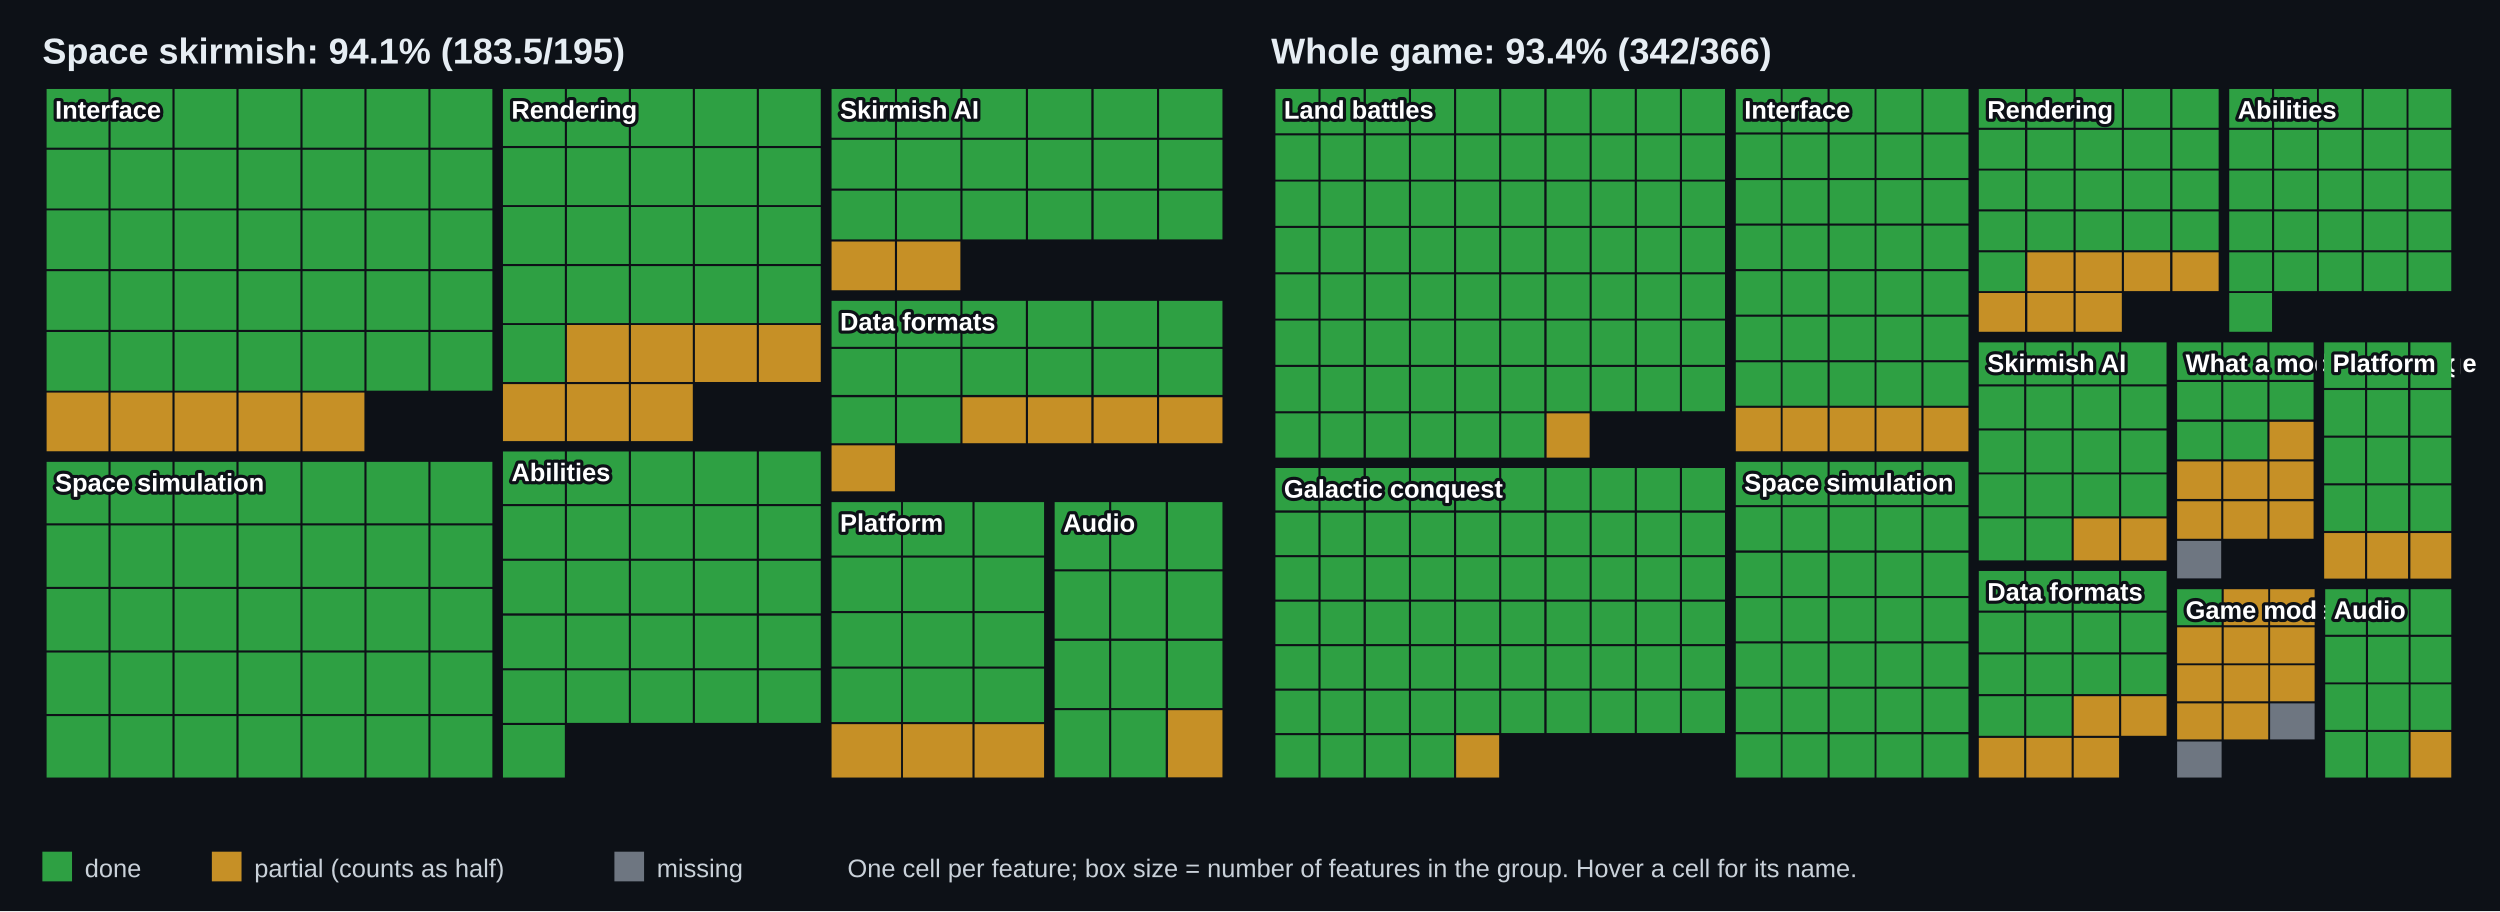
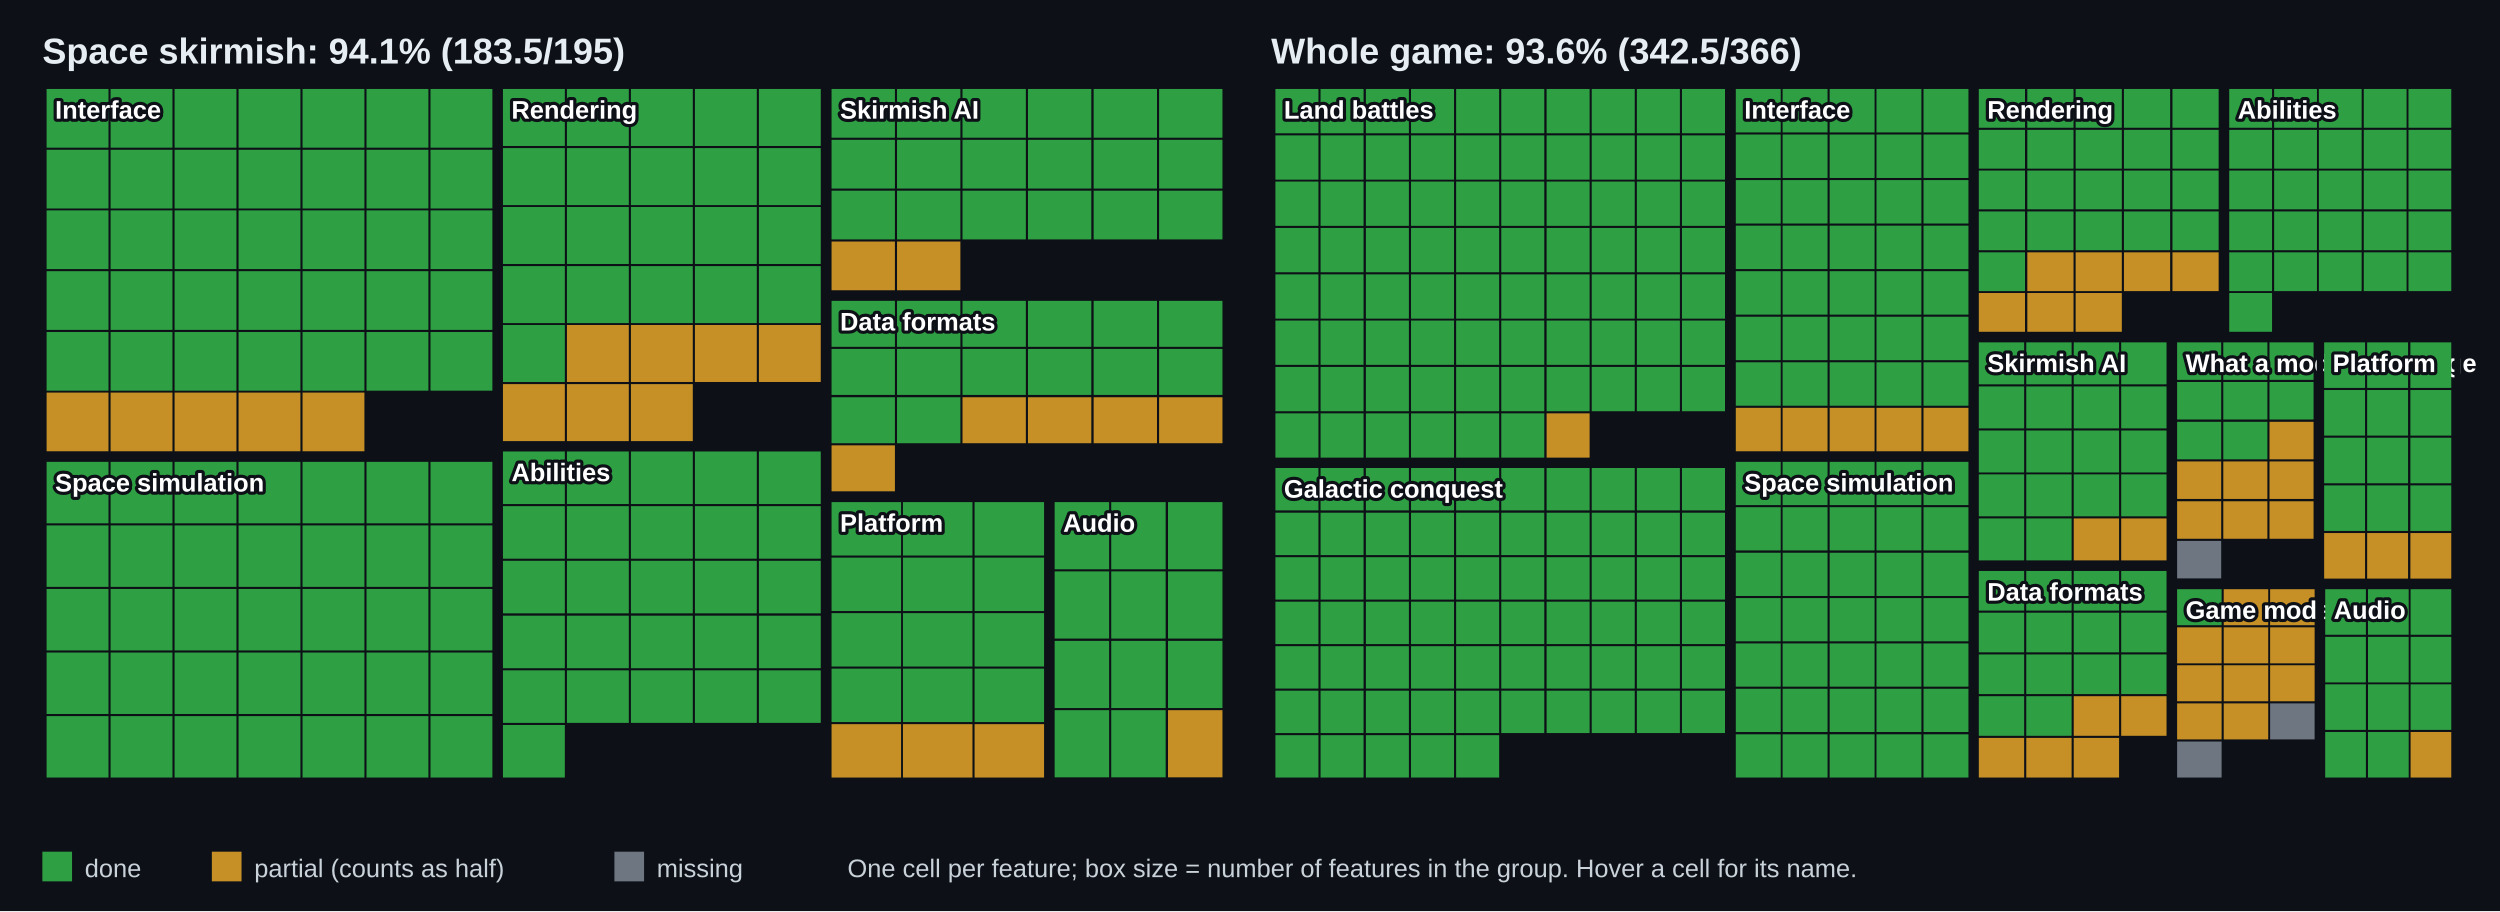
<svg xmlns="http://www.w3.org/2000/svg" viewBox="0 0 1180 430" width="1180" height="430" font-family="Segoe UI, Arial, sans-serif">
  <style>.title{font-size:17px;font-weight:700;fill:#e6edf3}.lab{font-size:12px;font-weight:700;fill:#fff}.lab.bg{stroke:#0d1117;stroke-width:3px;stroke-linejoin:round}.key{font-size:12px;fill:#c9d1d9}</style>
  <rect width="1180" height="430" fill="#0d1117" />
  <text x="20" y="30" class="title">Space skirmish: 94.1% (183.5/195)</text>
  <rect x="20" y="40" width="560" height="330" fill="#0d1117" />
  <rect x="22.0" y="42.0" width="29.2" height="27.7" fill="#2ea043" />
  <rect x="52.2" y="42.0" width="29.2" height="27.7" fill="#2ea043" />
  <rect x="82.4" y="42.0" width="29.2" height="27.7" fill="#2ea043" />
  <rect x="112.6" y="42.0" width="29.2" height="27.7" fill="#2ea043" />
  <rect x="142.8" y="42.0" width="29.2" height="27.7" fill="#2ea043" />
  <rect x="173.0" y="42.0" width="29.2" height="27.7" fill="#2ea043" />
  <rect x="203.2" y="42.0" width="29.2" height="27.7" fill="#2ea043" />
  <rect x="22.0" y="70.7" width="29.2" height="27.7" fill="#2ea043" />
  <rect x="52.2" y="70.7" width="29.2" height="27.7" fill="#2ea043" />
  <rect x="82.4" y="70.7" width="29.2" height="27.7" fill="#2ea043" />
  <rect x="112.6" y="70.7" width="29.2" height="27.7" fill="#2ea043" />
  <rect x="142.8" y="70.7" width="29.2" height="27.7" fill="#2ea043" />
  <rect x="173.0" y="70.7" width="29.2" height="27.7" fill="#2ea043" />
  <rect x="203.2" y="70.7" width="29.2" height="27.7" fill="#2ea043" />
  <rect x="22.0" y="99.3" width="29.2" height="27.7" fill="#2ea043" />
  <rect x="52.2" y="99.3" width="29.2" height="27.7" fill="#2ea043" />
  <rect x="82.4" y="99.3" width="29.2" height="27.7" fill="#2ea043" />
  <rect x="112.6" y="99.3" width="29.2" height="27.7" fill="#2ea043" />
  <rect x="142.8" y="99.3" width="29.2" height="27.7" fill="#2ea043" />
  <rect x="173.0" y="99.3" width="29.2" height="27.7" fill="#2ea043" />
  <rect x="203.2" y="99.3" width="29.2" height="27.7" fill="#2ea043" />
  <rect x="22.0" y="128.0" width="29.2" height="27.7" fill="#2ea043" />
  <rect x="52.2" y="128.0" width="29.2" height="27.7" fill="#2ea043" />
  <rect x="82.4" y="128.0" width="29.2" height="27.7" fill="#2ea043" />
  <rect x="112.6" y="128.0" width="29.2" height="27.7" fill="#2ea043" />
  <rect x="142.8" y="128.0" width="29.2" height="27.7" fill="#2ea043" />
  <rect x="173.0" y="128.0" width="29.2" height="27.7" fill="#2ea043" />
  <rect x="203.2" y="128.0" width="29.2" height="27.7" fill="#2ea043" />
  <rect x="22.0" y="156.7" width="29.2" height="27.7" fill="#2ea043" />
  <rect x="52.2" y="156.7" width="29.2" height="27.7" fill="#2ea043" />
  <rect x="82.4" y="156.7" width="29.2" height="27.7" fill="#2ea043" />
  <rect x="112.6" y="156.7" width="29.2" height="27.7" fill="#2ea043" />
  <rect x="142.8" y="156.7" width="29.2" height="27.7" fill="#2ea043" />
  <rect x="173.0" y="156.7" width="29.2" height="27.7" fill="#2ea043" />
  <rect x="203.2" y="156.7" width="29.2" height="27.7" fill="#2ea043" />
  <rect x="22.0" y="185.3" width="29.2" height="27.7" fill="#c69026" />
  <rect x="52.2" y="185.3" width="29.2" height="27.7" fill="#c69026" />
  <rect x="82.4" y="185.3" width="29.2" height="27.7" fill="#c69026" />
  <rect x="112.6" y="185.3" width="29.2" height="27.7" fill="#c69026" />
  <rect x="142.8" y="185.3" width="29.2" height="27.7" fill="#c69026" />
  <rect x="20.0" y="40.0" width="215.4" height="176.0" fill="none" stroke="#0d1117" stroke-width="3" />
  <text x="26.0" y="56.0" class="lab bg">Interface</text>
  <text x="26.0" y="56.0" class="lab">Interface</text>
  <rect x="22.0" y="218.0" width="29.2" height="29.0" fill="#2ea043" />
  <rect x="52.2" y="218.0" width="29.2" height="29.0" fill="#2ea043" />
  <rect x="82.4" y="218.0" width="29.2" height="29.0" fill="#2ea043" />
  <rect x="112.6" y="218.0" width="29.2" height="29.0" fill="#2ea043" />
  <rect x="142.8" y="218.0" width="29.2" height="29.0" fill="#2ea043" />
  <rect x="173.0" y="218.0" width="29.2" height="29.0" fill="#2ea043" />
  <rect x="203.2" y="218.0" width="29.2" height="29.0" fill="#2ea043" />
  <rect x="22.0" y="248.0" width="29.2" height="29.0" fill="#2ea043" />
  <rect x="52.2" y="248.0" width="29.2" height="29.0" fill="#2ea043" />
  <rect x="82.4" y="248.0" width="29.2" height="29.0" fill="#2ea043" />
  <rect x="112.6" y="248.0" width="29.2" height="29.0" fill="#2ea043" />
  <rect x="142.8" y="248.0" width="29.2" height="29.0" fill="#2ea043" />
  <rect x="173.0" y="248.0" width="29.2" height="29.0" fill="#2ea043" />
  <rect x="203.2" y="248.0" width="29.2" height="29.0" fill="#2ea043" />
  <rect x="22.0" y="278.0" width="29.2" height="29.0" fill="#2ea043" />
  <rect x="52.2" y="278.0" width="29.2" height="29.0" fill="#2ea043" />
  <rect x="82.4" y="278.0" width="29.2" height="29.0" fill="#2ea043" />
  <rect x="112.6" y="278.0" width="29.2" height="29.0" fill="#2ea043" />
  <rect x="142.8" y="278.0" width="29.2" height="29.0" fill="#2ea043" />
  <rect x="173.0" y="278.0" width="29.2" height="29.0" fill="#2ea043" />
  <rect x="203.2" y="278.0" width="29.2" height="29.0" fill="#2ea043" />
  <rect x="22.0" y="308.0" width="29.2" height="29.0" fill="#2ea043" />
  <rect x="52.2" y="308.0" width="29.2" height="29.0" fill="#2ea043" />
  <rect x="82.4" y="308.0" width="29.2" height="29.0" fill="#2ea043" />
  <rect x="112.6" y="308.0" width="29.2" height="29.0" fill="#2ea043" />
  <rect x="142.8" y="308.0" width="29.2" height="29.0" fill="#2ea043" />
  <rect x="173.0" y="308.0" width="29.2" height="29.0" fill="#2ea043" />
  <rect x="203.2" y="308.0" width="29.2" height="29.0" fill="#2ea043" />
  <rect x="22.0" y="338.0" width="29.2" height="29.0" fill="#2ea043" />
  <rect x="52.2" y="338.0" width="29.2" height="29.0" fill="#2ea043" />
  <rect x="82.4" y="338.0" width="29.2" height="29.0" fill="#2ea043" />
  <rect x="112.6" y="338.0" width="29.2" height="29.0" fill="#2ea043" />
  <rect x="142.8" y="338.0" width="29.2" height="29.0" fill="#2ea043" />
  <rect x="173.0" y="338.0" width="29.2" height="29.0" fill="#2ea043" />
  <rect x="203.2" y="338.0" width="29.2" height="29.0" fill="#2ea043" />
  <rect x="20.0" y="216.0" width="215.4" height="154.0" fill="none" stroke="#0d1117" stroke-width="3" />
  <text x="26.0" y="232.0" class="lab bg">Space simulation</text>
  <text x="26.0" y="232.0" class="lab">Space simulation</text>
  <rect x="237.4" y="42.0" width="29.2" height="26.9" fill="#2ea043" />
  <rect x="267.6" y="42.0" width="29.2" height="26.9" fill="#2ea043" />
  <rect x="297.8" y="42.0" width="29.2" height="26.9" fill="#2ea043" />
  <rect x="328.0" y="42.0" width="29.2" height="26.9" fill="#2ea043" />
  <rect x="358.2" y="42.0" width="29.2" height="26.9" fill="#2ea043" />
  <rect x="237.4" y="69.9" width="29.2" height="26.9" fill="#2ea043" />
  <rect x="267.6" y="69.9" width="29.2" height="26.9" fill="#2ea043" />
  <rect x="297.8" y="69.9" width="29.2" height="26.9" fill="#2ea043" />
  <rect x="328.0" y="69.9" width="29.2" height="26.9" fill="#2ea043" />
  <rect x="358.2" y="69.9" width="29.2" height="26.9" fill="#2ea043" />
  <rect x="237.4" y="97.7" width="29.2" height="26.9" fill="#2ea043" />
  <rect x="267.6" y="97.7" width="29.2" height="26.9" fill="#2ea043" />
  <rect x="297.8" y="97.7" width="29.2" height="26.9" fill="#2ea043" />
  <rect x="328.0" y="97.7" width="29.2" height="26.9" fill="#2ea043" />
  <rect x="358.2" y="97.7" width="29.2" height="26.9" fill="#2ea043" />
  <rect x="237.4" y="125.6" width="29.2" height="26.9" fill="#2ea043" />
  <rect x="267.6" y="125.6" width="29.2" height="26.9" fill="#2ea043" />
  <rect x="297.8" y="125.6" width="29.2" height="26.9" fill="#2ea043" />
  <rect x="328.0" y="125.6" width="29.2" height="26.9" fill="#2ea043" />
  <rect x="358.2" y="125.6" width="29.2" height="26.9" fill="#2ea043" />
  <rect x="237.4" y="153.4" width="29.2" height="26.9" fill="#2ea043" />
  <rect x="267.6" y="153.4" width="29.2" height="26.9" fill="#c69026" />
  <rect x="297.8" y="153.4" width="29.2" height="26.9" fill="#c69026" />
  <rect x="328.0" y="153.4" width="29.2" height="26.9" fill="#c69026" />
  <rect x="358.2" y="153.4" width="29.2" height="26.9" fill="#c69026" />
  <rect x="237.4" y="181.3" width="29.2" height="26.9" fill="#c69026" />
  <rect x="267.6" y="181.3" width="29.2" height="26.9" fill="#c69026" />
  <rect x="297.8" y="181.3" width="29.2" height="26.9" fill="#c69026" />
  <rect x="235.4" y="40.0" width="155.1" height="171.1" fill="none" stroke="#0d1117" stroke-width="3" />
  <text x="241.4" y="56.0" class="lab bg">Rendering</text>
  <text x="241.4" y="56.0" class="lab">Rendering</text>
  <rect x="237.4" y="213.1" width="29.2" height="24.8" fill="#2ea043" />
  <rect x="267.6" y="213.1" width="29.2" height="24.8" fill="#2ea043" />
  <rect x="297.8" y="213.1" width="29.2" height="24.8" fill="#2ea043" />
  <rect x="328.0" y="213.1" width="29.2" height="24.8" fill="#2ea043" />
  <rect x="358.2" y="213.1" width="29.2" height="24.8" fill="#2ea043" />
  <rect x="237.4" y="238.9" width="29.2" height="24.8" fill="#2ea043" />
  <rect x="267.6" y="238.9" width="29.2" height="24.8" fill="#2ea043" />
  <rect x="297.8" y="238.9" width="29.2" height="24.8" fill="#2ea043" />
  <rect x="328.0" y="238.9" width="29.2" height="24.8" fill="#2ea043" />
  <rect x="358.2" y="238.9" width="29.2" height="24.8" fill="#2ea043" />
  <rect x="237.4" y="264.7" width="29.2" height="24.8" fill="#2ea043" />
  <rect x="267.6" y="264.7" width="29.2" height="24.8" fill="#2ea043" />
  <rect x="297.8" y="264.7" width="29.2" height="24.8" fill="#2ea043" />
  <rect x="328.0" y="264.7" width="29.2" height="24.8" fill="#2ea043" />
  <rect x="358.2" y="264.7" width="29.2" height="24.8" fill="#2ea043" />
  <rect x="237.4" y="290.6" width="29.2" height="24.8" fill="#2ea043" />
  <rect x="267.6" y="290.6" width="29.2" height="24.8" fill="#2ea043" />
  <rect x="297.8" y="290.6" width="29.2" height="24.8" fill="#2ea043" />
  <rect x="328.0" y="290.6" width="29.2" height="24.8" fill="#2ea043" />
  <rect x="358.2" y="290.6" width="29.2" height="24.8" fill="#2ea043" />
  <rect x="237.4" y="316.4" width="29.2" height="24.8" fill="#2ea043" />
  <rect x="267.6" y="316.4" width="29.2" height="24.8" fill="#2ea043" />
  <rect x="297.8" y="316.4" width="29.2" height="24.8" fill="#2ea043" />
  <rect x="328.0" y="316.4" width="29.2" height="24.8" fill="#2ea043" />
  <rect x="358.2" y="316.4" width="29.2" height="24.8" fill="#2ea043" />
  <rect x="237.4" y="342.2" width="29.2" height="24.8" fill="#2ea043" />
  <rect x="235.4" y="211.1" width="155.1" height="158.9" fill="none" stroke="#0d1117" stroke-width="3" />
  <text x="241.4" y="227.1" class="lab bg">Abilities</text>
  <text x="241.4" y="227.1" class="lab">Abilities</text>
  <rect x="392.5" y="42.0" width="29.9" height="23.0" fill="#2ea043" />
  <rect x="423.4" y="42.0" width="29.9" height="23.0" fill="#2ea043" />
  <rect x="454.3" y="42.0" width="29.9" height="23.0" fill="#2ea043" />
  <rect x="485.2" y="42.0" width="29.9" height="23.0" fill="#2ea043" />
  <rect x="516.2" y="42.0" width="29.9" height="23.0" fill="#2ea043" />
  <rect x="547.1" y="42.0" width="29.9" height="23.0" fill="#2ea043" />
  <rect x="392.5" y="66.0" width="29.9" height="23.0" fill="#2ea043" />
  <rect x="423.4" y="66.0" width="29.9" height="23.0" fill="#2ea043" />
  <rect x="454.3" y="66.0" width="29.9" height="23.0" fill="#2ea043" />
  <rect x="485.2" y="66.0" width="29.9" height="23.0" fill="#2ea043" />
  <rect x="516.2" y="66.0" width="29.9" height="23.0" fill="#2ea043" />
  <rect x="547.1" y="66.0" width="29.9" height="23.0" fill="#2ea043" />
  <rect x="392.5" y="90.0" width="29.9" height="23.0" fill="#2ea043" />
  <rect x="423.4" y="90.0" width="29.9" height="23.0" fill="#2ea043" />
  <rect x="454.3" y="90.0" width="29.9" height="23.0" fill="#2ea043" />
  <rect x="485.2" y="90.0" width="29.9" height="23.0" fill="#2ea043" />
  <rect x="516.2" y="90.0" width="29.9" height="23.0" fill="#2ea043" />
  <rect x="547.1" y="90.0" width="29.9" height="23.0" fill="#2ea043" />
  <rect x="392.5" y="114.0" width="29.9" height="23.0" fill="#c69026" />
  <rect x="423.4" y="114.0" width="29.9" height="23.0" fill="#c69026" />
  <rect x="390.5" y="40.0" width="189.5" height="100.0" fill="none" stroke="#0d1117" stroke-width="3" />
  <text x="396.5" y="56.0" class="lab bg">Skirmish AI</text>
  <text x="396.5" y="56.0" class="lab">Skirmish AI</text>
  <rect x="392.5" y="142.0" width="29.9" height="21.7" fill="#2ea043" />
  <rect x="423.4" y="142.0" width="29.9" height="21.7" fill="#2ea043" />
  <rect x="454.3" y="142.0" width="29.9" height="21.7" fill="#2ea043" />
  <rect x="485.2" y="142.0" width="29.9" height="21.7" fill="#2ea043" />
  <rect x="516.2" y="142.0" width="29.9" height="21.7" fill="#2ea043" />
  <rect x="547.1" y="142.0" width="29.9" height="21.7" fill="#2ea043" />
  <rect x="392.5" y="164.7" width="29.9" height="21.7" fill="#2ea043" />
  <rect x="423.4" y="164.7" width="29.9" height="21.7" fill="#2ea043" />
  <rect x="454.3" y="164.7" width="29.9" height="21.7" fill="#2ea043" />
  <rect x="485.2" y="164.7" width="29.9" height="21.7" fill="#2ea043" />
  <rect x="516.2" y="164.7" width="29.9" height="21.7" fill="#2ea043" />
  <rect x="547.1" y="164.7" width="29.9" height="21.7" fill="#2ea043" />
  <rect x="392.5" y="187.5" width="29.9" height="21.7" fill="#2ea043" />
  <rect x="423.4" y="187.5" width="29.9" height="21.7" fill="#2ea043" />
  <rect x="454.3" y="187.5" width="29.9" height="21.7" fill="#c69026" />
  <rect x="485.2" y="187.5" width="29.9" height="21.7" fill="#c69026" />
  <rect x="516.2" y="187.5" width="29.9" height="21.7" fill="#c69026" />
  <rect x="547.1" y="187.5" width="29.9" height="21.7" fill="#c69026" />
  <rect x="392.5" y="210.2" width="29.9" height="21.7" fill="#c69026" />
  <rect x="390.5" y="140.0" width="189.5" height="95.0" fill="none" stroke="#0d1117" stroke-width="3" />
  <text x="396.5" y="156.0" class="lab bg">Data formats</text>
  <text x="396.5" y="156.0" class="lab">Data formats</text>
  <rect x="392.5" y="237.0" width="32.8" height="25.2" fill="#2ea043" />
  <rect x="426.2" y="237.0" width="32.8" height="25.2" fill="#2ea043" />
  <rect x="460.0" y="237.0" width="32.8" height="25.2" fill="#2ea043" />
  <rect x="392.5" y="263.2" width="32.8" height="25.2" fill="#2ea043" />
  <rect x="426.2" y="263.2" width="32.8" height="25.2" fill="#2ea043" />
  <rect x="460.0" y="263.2" width="32.8" height="25.2" fill="#2ea043" />
  <rect x="392.5" y="289.4" width="32.8" height="25.2" fill="#2ea043" />
  <rect x="426.2" y="289.4" width="32.8" height="25.2" fill="#2ea043" />
  <rect x="460.0" y="289.4" width="32.8" height="25.2" fill="#2ea043" />
  <rect x="392.5" y="315.6" width="32.8" height="25.2" fill="#2ea043" />
  <rect x="426.2" y="315.6" width="32.8" height="25.2" fill="#2ea043" />
  <rect x="460.0" y="315.6" width="32.8" height="25.2" fill="#2ea043" />
  <rect x="392.5" y="341.8" width="32.8" height="25.2" fill="#c69026" />
  <rect x="426.2" y="341.8" width="32.8" height="25.2" fill="#c69026" />
  <rect x="460.0" y="341.8" width="32.8" height="25.2" fill="#c69026" />
  <rect x="390.5" y="235.0" width="105.3" height="135.0" fill="none" stroke="#0d1117" stroke-width="3" />
  <text x="396.5" y="251.0" class="lab bg">Platform</text>
  <text x="396.5" y="251.0" class="lab">Platform</text>
  <rect x="497.8" y="237.0" width="25.7" height="31.7" fill="#2ea043" />
  <rect x="524.5" y="237.0" width="25.7" height="31.7" fill="#2ea043" />
  <rect x="551.3" y="237.0" width="25.7" height="31.7" fill="#2ea043" />
  <rect x="497.8" y="269.7" width="25.7" height="31.7" fill="#2ea043" />
  <rect x="524.5" y="269.7" width="25.7" height="31.7" fill="#2ea043" />
  <rect x="551.3" y="269.7" width="25.7" height="31.7" fill="#2ea043" />
  <rect x="497.8" y="302.5" width="25.7" height="31.7" fill="#2ea043" />
  <rect x="524.5" y="302.5" width="25.7" height="31.7" fill="#2ea043" />
  <rect x="551.3" y="302.5" width="25.7" height="31.7" fill="#2ea043" />
  <rect x="497.8" y="335.2" width="25.7" height="31.7" fill="#2ea043" />
  <rect x="524.5" y="335.2" width="25.7" height="31.7" fill="#2ea043" />
  <rect x="551.3" y="335.2" width="25.7" height="31.7" fill="#c69026" />
  <rect x="495.8" y="235.0" width="84.2" height="135.0" fill="none" stroke="#0d1117" stroke-width="3" />
  <text x="501.8" y="251.0" class="lab bg">Audio</text>
  <text x="501.8" y="251.0" class="lab">Audio</text>
-   <text x="600" y="30" class="title">Whole game: 93.4% (342/366)</text>
+   <text x="600" y="30" class="title">Whole game: 93.6% (342.5/366)</text>
  <rect x="600" y="40" width="560" height="330" fill="#0d1117" />
  <rect x="602.0" y="42.0" width="20.3" height="20.9" fill="#2ea043" />
  <rect x="623.3" y="42.0" width="20.3" height="20.9" fill="#2ea043" />
  <rect x="644.7" y="42.0" width="20.3" height="20.9" fill="#2ea043" />
  <rect x="666.0" y="42.0" width="20.3" height="20.9" fill="#2ea043" />
  <rect x="687.3" y="42.0" width="20.3" height="20.9" fill="#2ea043" />
  <rect x="708.6" y="42.0" width="20.3" height="20.9" fill="#2ea043" />
  <rect x="730.0" y="42.0" width="20.3" height="20.9" fill="#2ea043" />
  <rect x="751.3" y="42.0" width="20.3" height="20.9" fill="#2ea043" />
  <rect x="772.6" y="42.0" width="20.3" height="20.9" fill="#2ea043" />
  <rect x="793.9" y="42.0" width="20.3" height="20.9" fill="#2ea043" />
  <rect x="602.0" y="63.9" width="20.3" height="20.9" fill="#2ea043" />
  <rect x="623.3" y="63.9" width="20.3" height="20.9" fill="#2ea043" />
  <rect x="644.7" y="63.9" width="20.3" height="20.9" fill="#2ea043" />
  <rect x="666.0" y="63.9" width="20.3" height="20.9" fill="#2ea043" />
  <rect x="687.3" y="63.9" width="20.3" height="20.9" fill="#2ea043" />
  <rect x="708.6" y="63.9" width="20.3" height="20.9" fill="#2ea043" />
  <rect x="730.0" y="63.9" width="20.3" height="20.9" fill="#2ea043" />
  <rect x="751.3" y="63.9" width="20.3" height="20.9" fill="#2ea043" />
  <rect x="772.6" y="63.9" width="20.3" height="20.9" fill="#2ea043" />
  <rect x="793.9" y="63.9" width="20.3" height="20.9" fill="#2ea043" />
  <rect x="602.0" y="85.7" width="20.3" height="20.9" fill="#2ea043" />
  <rect x="623.3" y="85.7" width="20.3" height="20.9" fill="#2ea043" />
  <rect x="644.7" y="85.7" width="20.3" height="20.9" fill="#2ea043" />
  <rect x="666.0" y="85.7" width="20.3" height="20.9" fill="#2ea043" />
  <rect x="687.3" y="85.7" width="20.3" height="20.9" fill="#2ea043" />
  <rect x="708.6" y="85.7" width="20.3" height="20.9" fill="#2ea043" />
  <rect x="730.0" y="85.7" width="20.3" height="20.9" fill="#2ea043" />
  <rect x="751.3" y="85.7" width="20.3" height="20.9" fill="#2ea043" />
  <rect x="772.6" y="85.7" width="20.3" height="20.9" fill="#2ea043" />
  <rect x="793.9" y="85.7" width="20.3" height="20.9" fill="#2ea043" />
  <rect x="602.0" y="107.6" width="20.3" height="20.9" fill="#2ea043" />
  <rect x="623.3" y="107.6" width="20.3" height="20.9" fill="#2ea043" />
  <rect x="644.7" y="107.6" width="20.3" height="20.9" fill="#2ea043" />
  <rect x="666.0" y="107.6" width="20.3" height="20.9" fill="#2ea043" />
  <rect x="687.3" y="107.6" width="20.3" height="20.9" fill="#2ea043" />
  <rect x="708.6" y="107.6" width="20.3" height="20.9" fill="#2ea043" />
  <rect x="730.0" y="107.6" width="20.3" height="20.9" fill="#2ea043" />
  <rect x="751.3" y="107.6" width="20.3" height="20.9" fill="#2ea043" />
  <rect x="772.6" y="107.6" width="20.3" height="20.9" fill="#2ea043" />
  <rect x="793.9" y="107.6" width="20.3" height="20.9" fill="#2ea043" />
  <rect x="602.0" y="129.5" width="20.3" height="20.9" fill="#2ea043" />
  <rect x="623.3" y="129.5" width="20.3" height="20.9" fill="#2ea043" />
  <rect x="644.7" y="129.5" width="20.3" height="20.9" fill="#2ea043" />
  <rect x="666.0" y="129.5" width="20.3" height="20.9" fill="#2ea043" />
  <rect x="687.3" y="129.5" width="20.3" height="20.9" fill="#2ea043" />
  <rect x="708.6" y="129.5" width="20.3" height="20.9" fill="#2ea043" />
  <rect x="730.0" y="129.5" width="20.3" height="20.9" fill="#2ea043" />
  <rect x="751.3" y="129.5" width="20.3" height="20.9" fill="#2ea043" />
  <rect x="772.6" y="129.5" width="20.3" height="20.9" fill="#2ea043" />
  <rect x="793.9" y="129.5" width="20.3" height="20.9" fill="#2ea043" />
  <rect x="602.0" y="151.3" width="20.3" height="20.9" fill="#2ea043" />
  <rect x="623.3" y="151.3" width="20.3" height="20.9" fill="#2ea043" />
  <rect x="644.7" y="151.3" width="20.3" height="20.9" fill="#2ea043" />
  <rect x="666.0" y="151.3" width="20.3" height="20.9" fill="#2ea043" />
  <rect x="687.3" y="151.3" width="20.3" height="20.9" fill="#2ea043" />
  <rect x="708.6" y="151.3" width="20.3" height="20.9" fill="#2ea043" />
  <rect x="730.0" y="151.3" width="20.3" height="20.9" fill="#2ea043" />
  <rect x="751.3" y="151.3" width="20.3" height="20.9" fill="#2ea043" />
  <rect x="772.6" y="151.3" width="20.3" height="20.9" fill="#2ea043" />
  <rect x="793.9" y="151.3" width="20.3" height="20.9" fill="#2ea043" />
  <rect x="602.0" y="173.2" width="20.3" height="20.9" fill="#2ea043" />
  <rect x="623.3" y="173.2" width="20.3" height="20.9" fill="#2ea043" />
  <rect x="644.7" y="173.2" width="20.3" height="20.9" fill="#2ea043" />
  <rect x="666.0" y="173.2" width="20.3" height="20.9" fill="#2ea043" />
  <rect x="687.3" y="173.2" width="20.3" height="20.9" fill="#2ea043" />
  <rect x="708.6" y="173.2" width="20.3" height="20.9" fill="#2ea043" />
  <rect x="730.0" y="173.2" width="20.3" height="20.9" fill="#2ea043" />
  <rect x="751.3" y="173.2" width="20.3" height="20.9" fill="#2ea043" />
  <rect x="772.6" y="173.2" width="20.3" height="20.9" fill="#2ea043" />
  <rect x="793.9" y="173.2" width="20.3" height="20.9" fill="#2ea043" />
  <rect x="602.0" y="195.1" width="20.3" height="20.9" fill="#2ea043" />
  <rect x="623.3" y="195.1" width="20.3" height="20.9" fill="#2ea043" />
  <rect x="644.7" y="195.1" width="20.3" height="20.9" fill="#2ea043" />
  <rect x="666.0" y="195.1" width="20.3" height="20.9" fill="#2ea043" />
  <rect x="687.3" y="195.1" width="20.3" height="20.9" fill="#2ea043" />
  <rect x="708.6" y="195.1" width="20.3" height="20.9" fill="#2ea043" />
  <rect x="730.0" y="195.1" width="20.3" height="20.9" fill="#c69026" />
  <rect x="600.0" y="40.0" width="217.3" height="178.9" fill="none" stroke="#0d1117" stroke-width="3" />
  <text x="606.0" y="56.0" class="lab bg">Land battles</text>
  <text x="606.0" y="56.0" class="lab">Land battles</text>
  <rect x="602.0" y="220.9" width="20.3" height="20.0" fill="#2ea043" />
  <rect x="623.3" y="220.9" width="20.3" height="20.0" fill="#2ea043" />
  <rect x="644.7" y="220.9" width="20.3" height="20.0" fill="#2ea043" />
  <rect x="666.0" y="220.9" width="20.3" height="20.0" fill="#2ea043" />
  <rect x="687.3" y="220.9" width="20.3" height="20.0" fill="#2ea043" />
  <rect x="708.6" y="220.9" width="20.3" height="20.0" fill="#2ea043" />
  <rect x="730.0" y="220.9" width="20.3" height="20.0" fill="#2ea043" />
  <rect x="751.3" y="220.9" width="20.3" height="20.0" fill="#2ea043" />
  <rect x="772.6" y="220.9" width="20.3" height="20.0" fill="#2ea043" />
  <rect x="793.9" y="220.9" width="20.3" height="20.0" fill="#2ea043" />
  <rect x="602.0" y="242.0" width="20.3" height="20.0" fill="#2ea043" />
  <rect x="623.3" y="242.0" width="20.3" height="20.0" fill="#2ea043" />
  <rect x="644.7" y="242.0" width="20.3" height="20.0" fill="#2ea043" />
  <rect x="666.0" y="242.0" width="20.3" height="20.0" fill="#2ea043" />
  <rect x="687.3" y="242.0" width="20.3" height="20.0" fill="#2ea043" />
  <rect x="708.6" y="242.0" width="20.3" height="20.0" fill="#2ea043" />
  <rect x="730.0" y="242.0" width="20.3" height="20.0" fill="#2ea043" />
  <rect x="751.3" y="242.0" width="20.3" height="20.0" fill="#2ea043" />
  <rect x="772.6" y="242.0" width="20.3" height="20.0" fill="#2ea043" />
  <rect x="793.9" y="242.0" width="20.3" height="20.0" fill="#2ea043" />
  <rect x="602.0" y="263.0" width="20.3" height="20.0" fill="#2ea043" />
  <rect x="623.3" y="263.0" width="20.3" height="20.0" fill="#2ea043" />
  <rect x="644.7" y="263.0" width="20.3" height="20.0" fill="#2ea043" />
  <rect x="666.0" y="263.0" width="20.3" height="20.0" fill="#2ea043" />
  <rect x="687.3" y="263.0" width="20.3" height="20.0" fill="#2ea043" />
  <rect x="708.6" y="263.0" width="20.3" height="20.0" fill="#2ea043" />
  <rect x="730.0" y="263.0" width="20.3" height="20.0" fill="#2ea043" />
  <rect x="751.3" y="263.0" width="20.3" height="20.0" fill="#2ea043" />
  <rect x="772.6" y="263.0" width="20.3" height="20.0" fill="#2ea043" />
  <rect x="793.9" y="263.0" width="20.3" height="20.0" fill="#2ea043" />
  <rect x="602.0" y="284.0" width="20.3" height="20.0" fill="#2ea043" />
  <rect x="623.3" y="284.0" width="20.3" height="20.0" fill="#2ea043" />
  <rect x="644.7" y="284.0" width="20.3" height="20.0" fill="#2ea043" />
  <rect x="666.0" y="284.0" width="20.3" height="20.0" fill="#2ea043" />
  <rect x="687.3" y="284.0" width="20.3" height="20.0" fill="#2ea043" />
  <rect x="708.6" y="284.0" width="20.3" height="20.0" fill="#2ea043" />
  <rect x="730.0" y="284.0" width="20.3" height="20.0" fill="#2ea043" />
  <rect x="751.3" y="284.0" width="20.3" height="20.0" fill="#2ea043" />
  <rect x="772.6" y="284.0" width="20.3" height="20.0" fill="#2ea043" />
  <rect x="793.9" y="284.0" width="20.3" height="20.0" fill="#2ea043" />
  <rect x="602.0" y="305.0" width="20.3" height="20.0" fill="#2ea043" />
  <rect x="623.3" y="305.0" width="20.3" height="20.0" fill="#2ea043" />
  <rect x="644.7" y="305.0" width="20.3" height="20.0" fill="#2ea043" />
  <rect x="666.0" y="305.0" width="20.3" height="20.0" fill="#2ea043" />
  <rect x="687.3" y="305.0" width="20.3" height="20.0" fill="#2ea043" />
  <rect x="708.6" y="305.0" width="20.3" height="20.0" fill="#2ea043" />
  <rect x="730.0" y="305.0" width="20.3" height="20.0" fill="#2ea043" />
  <rect x="751.3" y="305.0" width="20.3" height="20.0" fill="#2ea043" />
  <rect x="772.6" y="305.0" width="20.3" height="20.0" fill="#2ea043" />
  <rect x="793.9" y="305.0" width="20.3" height="20.0" fill="#2ea043" />
  <rect x="602.0" y="326.0" width="20.3" height="20.0" fill="#2ea043" />
  <rect x="623.3" y="326.0" width="20.3" height="20.0" fill="#2ea043" />
  <rect x="644.7" y="326.0" width="20.3" height="20.0" fill="#2ea043" />
  <rect x="666.0" y="326.0" width="20.3" height="20.0" fill="#2ea043" />
  <rect x="687.3" y="326.0" width="20.3" height="20.0" fill="#2ea043" />
  <rect x="708.6" y="326.0" width="20.3" height="20.0" fill="#2ea043" />
  <rect x="730.0" y="326.0" width="20.3" height="20.0" fill="#2ea043" />
  <rect x="751.3" y="326.0" width="20.3" height="20.0" fill="#2ea043" />
  <rect x="772.6" y="326.0" width="20.3" height="20.0" fill="#2ea043" />
  <rect x="793.9" y="326.0" width="20.3" height="20.0" fill="#2ea043" />
  <rect x="602.0" y="347.0" width="20.3" height="20.0" fill="#2ea043" />
  <rect x="623.3" y="347.0" width="20.3" height="20.0" fill="#2ea043" />
  <rect x="644.7" y="347.0" width="20.3" height="20.0" fill="#2ea043" />
  <rect x="666.0" y="347.0" width="20.3" height="20.0" fill="#2ea043" />
-   <rect x="687.3" y="347.0" width="20.3" height="20.0" fill="#c69026" />
+   <rect x="687.3" y="347.0" width="20.3" height="20.0" fill="#2ea043" />
  <rect x="600.0" y="218.9" width="217.3" height="151.1" fill="none" stroke="#0d1117" stroke-width="3" />
  <text x="606.0" y="234.9" class="lab bg">Galactic conquest</text>
  <text x="606.0" y="234.9" class="lab">Galactic conquest</text>
  <rect x="819.3" y="42.0" width="21.2" height="20.5" fill="#2ea043" />
  <rect x="841.4" y="42.0" width="21.2" height="20.5" fill="#2ea043" />
  <rect x="863.6" y="42.0" width="21.2" height="20.5" fill="#2ea043" />
  <rect x="885.7" y="42.0" width="21.2" height="20.5" fill="#2ea043" />
  <rect x="907.9" y="42.0" width="21.2" height="20.5" fill="#2ea043" />
  <rect x="819.3" y="63.5" width="21.2" height="20.5" fill="#2ea043" />
  <rect x="841.4" y="63.5" width="21.2" height="20.5" fill="#2ea043" />
  <rect x="863.6" y="63.5" width="21.2" height="20.5" fill="#2ea043" />
  <rect x="885.7" y="63.5" width="21.2" height="20.5" fill="#2ea043" />
  <rect x="907.9" y="63.5" width="21.2" height="20.5" fill="#2ea043" />
  <rect x="819.3" y="85.0" width="21.2" height="20.5" fill="#2ea043" />
  <rect x="841.4" y="85.0" width="21.2" height="20.5" fill="#2ea043" />
  <rect x="863.6" y="85.0" width="21.2" height="20.5" fill="#2ea043" />
  <rect x="885.7" y="85.0" width="21.2" height="20.5" fill="#2ea043" />
  <rect x="907.9" y="85.0" width="21.2" height="20.5" fill="#2ea043" />
  <rect x="819.3" y="106.5" width="21.2" height="20.5" fill="#2ea043" />
  <rect x="841.4" y="106.5" width="21.2" height="20.5" fill="#2ea043" />
  <rect x="863.6" y="106.5" width="21.2" height="20.5" fill="#2ea043" />
  <rect x="885.7" y="106.5" width="21.2" height="20.5" fill="#2ea043" />
  <rect x="907.9" y="106.5" width="21.2" height="20.5" fill="#2ea043" />
  <rect x="819.3" y="128.0" width="21.2" height="20.5" fill="#2ea043" />
  <rect x="841.4" y="128.0" width="21.2" height="20.5" fill="#2ea043" />
  <rect x="863.6" y="128.0" width="21.2" height="20.5" fill="#2ea043" />
  <rect x="885.7" y="128.0" width="21.2" height="20.5" fill="#2ea043" />
  <rect x="907.9" y="128.0" width="21.2" height="20.5" fill="#2ea043" />
  <rect x="819.3" y="149.5" width="21.2" height="20.5" fill="#2ea043" />
  <rect x="841.4" y="149.5" width="21.2" height="20.5" fill="#2ea043" />
  <rect x="863.6" y="149.5" width="21.2" height="20.5" fill="#2ea043" />
  <rect x="885.7" y="149.5" width="21.2" height="20.5" fill="#2ea043" />
  <rect x="907.9" y="149.5" width="21.2" height="20.5" fill="#2ea043" />
  <rect x="819.3" y="171.0" width="21.2" height="20.5" fill="#2ea043" />
  <rect x="841.4" y="171.0" width="21.2" height="20.5" fill="#2ea043" />
  <rect x="863.6" y="171.0" width="21.2" height="20.5" fill="#2ea043" />
  <rect x="885.7" y="171.0" width="21.2" height="20.5" fill="#2ea043" />
  <rect x="907.9" y="171.0" width="21.2" height="20.5" fill="#2ea043" />
  <rect x="819.3" y="192.5" width="21.2" height="20.5" fill="#c69026" />
  <rect x="841.4" y="192.5" width="21.2" height="20.5" fill="#c69026" />
  <rect x="863.6" y="192.5" width="21.2" height="20.5" fill="#c69026" />
  <rect x="885.7" y="192.5" width="21.2" height="20.5" fill="#c69026" />
  <rect x="907.9" y="192.5" width="21.2" height="20.5" fill="#c69026" />
  <rect x="817.3" y="40.0" width="114.8" height="176.0" fill="none" stroke="#0d1117" stroke-width="3" />
  <text x="823.3" y="56.0" class="lab bg">Interface</text>
  <text x="823.3" y="56.0" class="lab">Interface</text>
  <rect x="819.3" y="218.0" width="21.2" height="20.4" fill="#2ea043" />
  <rect x="841.4" y="218.0" width="21.2" height="20.4" fill="#2ea043" />
  <rect x="863.6" y="218.0" width="21.2" height="20.4" fill="#2ea043" />
  <rect x="885.7" y="218.0" width="21.2" height="20.4" fill="#2ea043" />
  <rect x="907.9" y="218.0" width="21.2" height="20.4" fill="#2ea043" />
  <rect x="819.3" y="239.4" width="21.2" height="20.4" fill="#2ea043" />
  <rect x="841.4" y="239.4" width="21.2" height="20.4" fill="#2ea043" />
  <rect x="863.6" y="239.4" width="21.2" height="20.4" fill="#2ea043" />
  <rect x="885.7" y="239.4" width="21.2" height="20.4" fill="#2ea043" />
  <rect x="907.9" y="239.4" width="21.2" height="20.4" fill="#2ea043" />
  <rect x="819.3" y="260.9" width="21.2" height="20.4" fill="#2ea043" />
  <rect x="841.4" y="260.9" width="21.2" height="20.4" fill="#2ea043" />
  <rect x="863.6" y="260.9" width="21.2" height="20.4" fill="#2ea043" />
  <rect x="885.7" y="260.9" width="21.2" height="20.4" fill="#2ea043" />
  <rect x="907.9" y="260.9" width="21.2" height="20.4" fill="#2ea043" />
  <rect x="819.3" y="282.3" width="21.2" height="20.4" fill="#2ea043" />
  <rect x="841.4" y="282.3" width="21.2" height="20.4" fill="#2ea043" />
  <rect x="863.6" y="282.3" width="21.2" height="20.4" fill="#2ea043" />
  <rect x="885.7" y="282.3" width="21.2" height="20.4" fill="#2ea043" />
  <rect x="907.9" y="282.3" width="21.2" height="20.4" fill="#2ea043" />
  <rect x="819.3" y="303.7" width="21.2" height="20.4" fill="#2ea043" />
  <rect x="841.4" y="303.7" width="21.2" height="20.4" fill="#2ea043" />
  <rect x="863.6" y="303.7" width="21.2" height="20.4" fill="#2ea043" />
  <rect x="885.7" y="303.7" width="21.2" height="20.4" fill="#2ea043" />
  <rect x="907.9" y="303.7" width="21.2" height="20.4" fill="#2ea043" />
  <rect x="819.3" y="325.1" width="21.2" height="20.4" fill="#2ea043" />
  <rect x="841.4" y="325.1" width="21.2" height="20.4" fill="#2ea043" />
  <rect x="863.6" y="325.1" width="21.2" height="20.4" fill="#2ea043" />
  <rect x="885.7" y="325.1" width="21.2" height="20.4" fill="#2ea043" />
  <rect x="907.9" y="325.1" width="21.2" height="20.4" fill="#2ea043" />
  <rect x="819.3" y="346.6" width="21.2" height="20.4" fill="#2ea043" />
  <rect x="841.4" y="346.6" width="21.2" height="20.4" fill="#2ea043" />
  <rect x="863.6" y="346.6" width="21.2" height="20.4" fill="#2ea043" />
  <rect x="885.7" y="346.6" width="21.2" height="20.4" fill="#2ea043" />
  <rect x="907.9" y="346.6" width="21.2" height="20.4" fill="#2ea043" />
  <rect x="817.3" y="216.0" width="114.8" height="154.0" fill="none" stroke="#0d1117" stroke-width="3" />
  <text x="823.3" y="232.0" class="lab bg">Space simulation</text>
  <text x="823.3" y="232.0" class="lab">Space simulation</text>
  <rect x="934.0" y="42.0" width="21.8" height="18.3" fill="#2ea043" />
  <rect x="956.9" y="42.0" width="21.8" height="18.3" fill="#2ea043" />
  <rect x="979.7" y="42.0" width="21.8" height="18.3" fill="#2ea043" />
  <rect x="1002.5" y="42.0" width="21.8" height="18.3" fill="#2ea043" />
  <rect x="1025.4" y="42.0" width="21.8" height="18.3" fill="#2ea043" />
  <rect x="934.0" y="61.3" width="21.8" height="18.3" fill="#2ea043" />
  <rect x="956.9" y="61.3" width="21.8" height="18.3" fill="#2ea043" />
  <rect x="979.7" y="61.3" width="21.8" height="18.3" fill="#2ea043" />
  <rect x="1002.5" y="61.3" width="21.8" height="18.3" fill="#2ea043" />
  <rect x="1025.4" y="61.3" width="21.8" height="18.3" fill="#2ea043" />
  <rect x="934.0" y="80.5" width="21.8" height="18.3" fill="#2ea043" />
  <rect x="956.9" y="80.5" width="21.8" height="18.3" fill="#2ea043" />
  <rect x="979.7" y="80.5" width="21.8" height="18.3" fill="#2ea043" />
  <rect x="1002.5" y="80.5" width="21.8" height="18.3" fill="#2ea043" />
  <rect x="1025.4" y="80.5" width="21.8" height="18.3" fill="#2ea043" />
  <rect x="934.0" y="99.8" width="21.8" height="18.3" fill="#2ea043" />
  <rect x="956.9" y="99.8" width="21.8" height="18.3" fill="#2ea043" />
  <rect x="979.7" y="99.8" width="21.8" height="18.3" fill="#2ea043" />
  <rect x="1002.5" y="99.8" width="21.8" height="18.3" fill="#2ea043" />
  <rect x="1025.4" y="99.8" width="21.8" height="18.3" fill="#2ea043" />
  <rect x="934.0" y="119.1" width="21.8" height="18.3" fill="#2ea043" />
  <rect x="956.9" y="119.1" width="21.8" height="18.3" fill="#c69026" />
  <rect x="979.7" y="119.1" width="21.8" height="18.3" fill="#c69026" />
  <rect x="1002.5" y="119.1" width="21.8" height="18.3" fill="#c69026" />
  <rect x="1025.4" y="119.1" width="21.8" height="18.3" fill="#c69026" />
  <rect x="934.0" y="138.3" width="21.8" height="18.3" fill="#c69026" />
  <rect x="956.9" y="138.3" width="21.8" height="18.3" fill="#c69026" />
  <rect x="979.7" y="138.3" width="21.8" height="18.3" fill="#c69026" />
  <rect x="932.0" y="40.0" width="118.2" height="119.6" fill="none" stroke="#0d1117" stroke-width="3" />
  <text x="938.0" y="56.0" class="lab bg">Rendering</text>
  <text x="938.0" y="56.0" class="lab">Rendering</text>
  <rect x="1052.2" y="42.0" width="20.2" height="18.3" fill="#2ea043" />
  <rect x="1073.4" y="42.0" width="20.2" height="18.3" fill="#2ea043" />
  <rect x="1094.5" y="42.0" width="20.2" height="18.3" fill="#2ea043" />
  <rect x="1115.7" y="42.0" width="20.2" height="18.3" fill="#2ea043" />
  <rect x="1136.8" y="42.0" width="20.2" height="18.3" fill="#2ea043" />
  <rect x="1052.2" y="61.3" width="20.2" height="18.3" fill="#2ea043" />
  <rect x="1073.4" y="61.3" width="20.2" height="18.3" fill="#2ea043" />
  <rect x="1094.5" y="61.3" width="20.2" height="18.3" fill="#2ea043" />
  <rect x="1115.7" y="61.3" width="20.2" height="18.3" fill="#2ea043" />
  <rect x="1136.8" y="61.3" width="20.2" height="18.3" fill="#2ea043" />
  <rect x="1052.2" y="80.5" width="20.2" height="18.3" fill="#2ea043" />
  <rect x="1073.4" y="80.5" width="20.2" height="18.3" fill="#2ea043" />
  <rect x="1094.5" y="80.5" width="20.2" height="18.3" fill="#2ea043" />
  <rect x="1115.7" y="80.5" width="20.2" height="18.3" fill="#2ea043" />
  <rect x="1136.8" y="80.5" width="20.2" height="18.3" fill="#2ea043" />
  <rect x="1052.2" y="99.8" width="20.2" height="18.3" fill="#2ea043" />
  <rect x="1073.4" y="99.8" width="20.2" height="18.3" fill="#2ea043" />
  <rect x="1094.5" y="99.8" width="20.2" height="18.3" fill="#2ea043" />
  <rect x="1115.7" y="99.8" width="20.2" height="18.3" fill="#2ea043" />
  <rect x="1136.8" y="99.8" width="20.2" height="18.3" fill="#2ea043" />
  <rect x="1052.2" y="119.1" width="20.2" height="18.3" fill="#2ea043" />
  <rect x="1073.4" y="119.1" width="20.2" height="18.3" fill="#2ea043" />
  <rect x="1094.5" y="119.1" width="20.2" height="18.3" fill="#2ea043" />
  <rect x="1115.7" y="119.1" width="20.2" height="18.3" fill="#2ea043" />
  <rect x="1136.8" y="119.1" width="20.2" height="18.3" fill="#2ea043" />
  <rect x="1052.2" y="138.3" width="20.2" height="18.3" fill="#2ea043" />
  <rect x="1050.2" y="40.0" width="109.8" height="119.6" fill="none" stroke="#0d1117" stroke-width="3" />
  <text x="1056.2" y="56.0" class="lab bg">Abilities</text>
  <text x="1056.2" y="56.0" class="lab">Abilities</text>
  <rect x="934.0" y="161.6" width="21.4" height="19.8" fill="#2ea043" />
  <rect x="956.4" y="161.6" width="21.4" height="19.8" fill="#2ea043" />
  <rect x="978.8" y="161.6" width="21.4" height="19.8" fill="#2ea043" />
  <rect x="1001.2" y="161.6" width="21.4" height="19.8" fill="#2ea043" />
  <rect x="934.0" y="182.4" width="21.4" height="19.8" fill="#2ea043" />
  <rect x="956.4" y="182.4" width="21.4" height="19.8" fill="#2ea043" />
  <rect x="978.8" y="182.4" width="21.4" height="19.8" fill="#2ea043" />
  <rect x="1001.2" y="182.4" width="21.4" height="19.8" fill="#2ea043" />
  <rect x="934.0" y="203.2" width="21.4" height="19.8" fill="#2ea043" />
  <rect x="956.4" y="203.2" width="21.4" height="19.8" fill="#2ea043" />
  <rect x="978.8" y="203.2" width="21.4" height="19.8" fill="#2ea043" />
  <rect x="1001.2" y="203.2" width="21.4" height="19.8" fill="#2ea043" />
  <rect x="934.0" y="223.9" width="21.4" height="19.8" fill="#2ea043" />
  <rect x="956.4" y="223.9" width="21.4" height="19.8" fill="#2ea043" />
  <rect x="978.8" y="223.9" width="21.4" height="19.8" fill="#2ea043" />
  <rect x="1001.2" y="223.9" width="21.4" height="19.8" fill="#2ea043" />
  <rect x="934.0" y="244.7" width="21.4" height="19.8" fill="#2ea043" />
  <rect x="956.4" y="244.7" width="21.4" height="19.8" fill="#2ea043" />
  <rect x="978.8" y="244.7" width="21.4" height="19.8" fill="#c69026" />
  <rect x="1001.2" y="244.7" width="21.4" height="19.8" fill="#c69026" />
  <rect x="932.0" y="159.6" width="93.6" height="107.9" fill="none" stroke="#0d1117" stroke-width="3" />
  <text x="938.0" y="175.6" class="lab bg">Skirmish AI</text>
  <text x="938.0" y="175.6" class="lab">Skirmish AI</text>
  <rect x="934.0" y="269.5" width="21.4" height="18.7" fill="#2ea043" />
  <rect x="956.4" y="269.5" width="21.4" height="18.7" fill="#2ea043" />
  <rect x="978.8" y="269.5" width="21.4" height="18.7" fill="#2ea043" />
  <rect x="1001.2" y="269.5" width="21.4" height="18.7" fill="#2ea043" />
  <rect x="934.0" y="289.2" width="21.4" height="18.7" fill="#2ea043" />
  <rect x="956.4" y="289.2" width="21.4" height="18.7" fill="#2ea043" />
  <rect x="978.8" y="289.2" width="21.4" height="18.7" fill="#2ea043" />
  <rect x="1001.2" y="289.2" width="21.4" height="18.7" fill="#2ea043" />
  <rect x="934.0" y="308.9" width="21.4" height="18.7" fill="#2ea043" />
  <rect x="956.4" y="308.9" width="21.4" height="18.7" fill="#2ea043" />
  <rect x="978.8" y="308.9" width="21.4" height="18.7" fill="#2ea043" />
  <rect x="1001.2" y="308.9" width="21.4" height="18.7" fill="#2ea043" />
  <rect x="934.0" y="328.6" width="21.4" height="18.7" fill="#2ea043" />
  <rect x="956.4" y="328.6" width="21.4" height="18.7" fill="#2ea043" />
  <rect x="978.8" y="328.6" width="21.4" height="18.7" fill="#c69026" />
  <rect x="1001.2" y="328.6" width="21.4" height="18.7" fill="#c69026" />
  <rect x="934.0" y="348.3" width="21.4" height="18.7" fill="#c69026" />
  <rect x="956.4" y="348.3" width="21.4" height="18.7" fill="#c69026" />
  <rect x="978.8" y="348.3" width="21.4" height="18.7" fill="#c69026" />
  <rect x="932.0" y="267.5" width="93.6" height="102.5" fill="none" stroke="#0d1117" stroke-width="3" />
  <text x="938.0" y="283.5" class="lab bg">Data formats</text>
  <text x="938.0" y="283.5" class="lab">Data formats</text>
  <rect x="1027.6" y="161.6" width="20.8" height="17.7" fill="#2ea043" />
  <rect x="1049.4" y="161.6" width="20.8" height="17.7" fill="#2ea043" />
  <rect x="1071.2" y="161.6" width="20.8" height="17.7" fill="#2ea043" />
  <rect x="1027.6" y="180.3" width="20.8" height="17.7" fill="#2ea043" />
  <rect x="1049.4" y="180.3" width="20.8" height="17.7" fill="#2ea043" />
  <rect x="1071.2" y="180.3" width="20.8" height="17.7" fill="#2ea043" />
  <rect x="1027.6" y="199.1" width="20.8" height="17.7" fill="#2ea043" />
  <rect x="1049.4" y="199.1" width="20.8" height="17.7" fill="#2ea043" />
  <rect x="1071.2" y="199.1" width="20.8" height="17.7" fill="#c69026" />
  <rect x="1027.6" y="217.8" width="20.8" height="17.7" fill="#c69026" />
  <rect x="1049.4" y="217.8" width="20.8" height="17.7" fill="#c69026" />
  <rect x="1071.2" y="217.8" width="20.8" height="17.7" fill="#c69026" />
  <rect x="1027.6" y="236.6" width="20.8" height="17.7" fill="#c69026" />
  <rect x="1049.4" y="236.6" width="20.8" height="17.7" fill="#c69026" />
  <rect x="1071.2" y="236.6" width="20.8" height="17.7" fill="#c69026" />
  <rect x="1027.6" y="255.3" width="20.8" height="17.7" fill="#6e7681" />
  <rect x="1025.6" y="159.6" width="69.4" height="116.5" fill="none" stroke="#0d1117" stroke-width="3" />
  <text x="1031.6" y="175.6" class="lab bg">What a mod can change</text>
  <text x="1031.6" y="175.6" class="lab">What a mod can change</text>
  <rect x="1097.0" y="161.6" width="19.3" height="21.5" fill="#2ea043" />
  <rect x="1117.3" y="161.6" width="19.3" height="21.5" fill="#2ea043" />
  <rect x="1137.7" y="161.6" width="19.3" height="21.5" fill="#2ea043" />
  <rect x="1097.0" y="184.1" width="19.3" height="21.5" fill="#2ea043" />
  <rect x="1117.3" y="184.1" width="19.3" height="21.5" fill="#2ea043" />
  <rect x="1137.7" y="184.1" width="19.3" height="21.5" fill="#2ea043" />
  <rect x="1097.0" y="206.6" width="19.3" height="21.5" fill="#2ea043" />
  <rect x="1117.3" y="206.6" width="19.3" height="21.5" fill="#2ea043" />
  <rect x="1137.7" y="206.6" width="19.3" height="21.5" fill="#2ea043" />
  <rect x="1097.0" y="229.1" width="19.3" height="21.5" fill="#2ea043" />
  <rect x="1117.3" y="229.1" width="19.3" height="21.5" fill="#2ea043" />
  <rect x="1137.7" y="229.1" width="19.3" height="21.5" fill="#2ea043" />
  <rect x="1097.0" y="251.6" width="19.3" height="21.5" fill="#c69026" />
  <rect x="1117.3" y="251.6" width="19.3" height="21.5" fill="#c69026" />
  <rect x="1137.7" y="251.6" width="19.3" height="21.5" fill="#c69026" />
  <rect x="1095.0" y="159.6" width="65.0" height="116.5" fill="none" stroke="#0d1117" stroke-width="3" />
  <text x="1101.0" y="175.6" class="lab bg">Platform</text>
  <text x="1101.0" y="175.6" class="lab">Platform</text>
  <rect x="1027.6" y="278.1" width="21.0" height="17.0" fill="#2ea043" />
  <rect x="1049.6" y="278.1" width="21.0" height="17.0" fill="#c69026" />
  <rect x="1071.5" y="278.1" width="21.0" height="17.0" fill="#c69026" />
  <rect x="1027.6" y="296.1" width="21.0" height="17.0" fill="#c69026" />
  <rect x="1049.6" y="296.1" width="21.0" height="17.0" fill="#c69026" />
  <rect x="1071.5" y="296.1" width="21.0" height="17.0" fill="#c69026" />
  <rect x="1027.6" y="314.0" width="21.0" height="17.0" fill="#c69026" />
  <rect x="1049.6" y="314.0" width="21.0" height="17.0" fill="#c69026" />
  <rect x="1071.5" y="314.0" width="21.0" height="17.0" fill="#c69026" />
  <rect x="1027.6" y="332.0" width="21.0" height="17.0" fill="#c69026" />
  <rect x="1049.6" y="332.0" width="21.0" height="17.0" fill="#c69026" />
  <rect x="1071.5" y="332.0" width="21.0" height="17.0" fill="#6e7681" />
  <rect x="1027.6" y="350.0" width="21.0" height="17.0" fill="#6e7681" />
  <rect x="1025.6" y="276.1" width="69.9" height="93.9" fill="none" stroke="#0d1117" stroke-width="3" />
  <text x="1031.6" y="292.1" class="lab bg">Game modes</text>
  <text x="1031.6" y="292.1" class="lab">Game modes</text>
  <rect x="1097.5" y="278.1" width="19.2" height="21.5" fill="#2ea043" />
  <rect x="1117.7" y="278.1" width="19.2" height="21.5" fill="#2ea043" />
  <rect x="1137.8" y="278.1" width="19.2" height="21.5" fill="#2ea043" />
  <rect x="1097.5" y="300.6" width="19.2" height="21.5" fill="#2ea043" />
  <rect x="1117.7" y="300.6" width="19.2" height="21.5" fill="#2ea043" />
  <rect x="1137.8" y="300.6" width="19.2" height="21.5" fill="#2ea043" />
  <rect x="1097.5" y="323.0" width="19.2" height="21.5" fill="#2ea043" />
  <rect x="1117.7" y="323.0" width="19.2" height="21.5" fill="#2ea043" />
  <rect x="1137.8" y="323.0" width="19.2" height="21.5" fill="#2ea043" />
  <rect x="1097.5" y="345.5" width="19.2" height="21.5" fill="#2ea043" />
  <rect x="1117.7" y="345.5" width="19.2" height="21.5" fill="#2ea043" />
  <rect x="1137.8" y="345.5" width="19.2" height="21.5" fill="#c69026" />
  <rect x="1095.5" y="276.1" width="64.5" height="93.9" fill="none" stroke="#0d1117" stroke-width="3" />
  <text x="1101.5" y="292.1" class="lab bg">Audio</text>
  <text x="1101.5" y="292.1" class="lab">Audio</text>
  <g transform="translate(20 402)">
    <rect width="14" height="14" fill="#2ea043" />
    <text x="20" y="12" class="key">done</text>
    <rect x="80" width="14" height="14" fill="#c69026" />
    <text x="100" y="12" class="key">partial (counts as half)</text>
    <rect x="270" width="14" height="14" fill="#6e7681" />
    <text x="290" y="12" class="key">missing</text>
    <text x="380" y="12" class="key">One cell per feature; box size = number of features in the group. Hover a cell for its name.</text>
  </g>
</svg>
